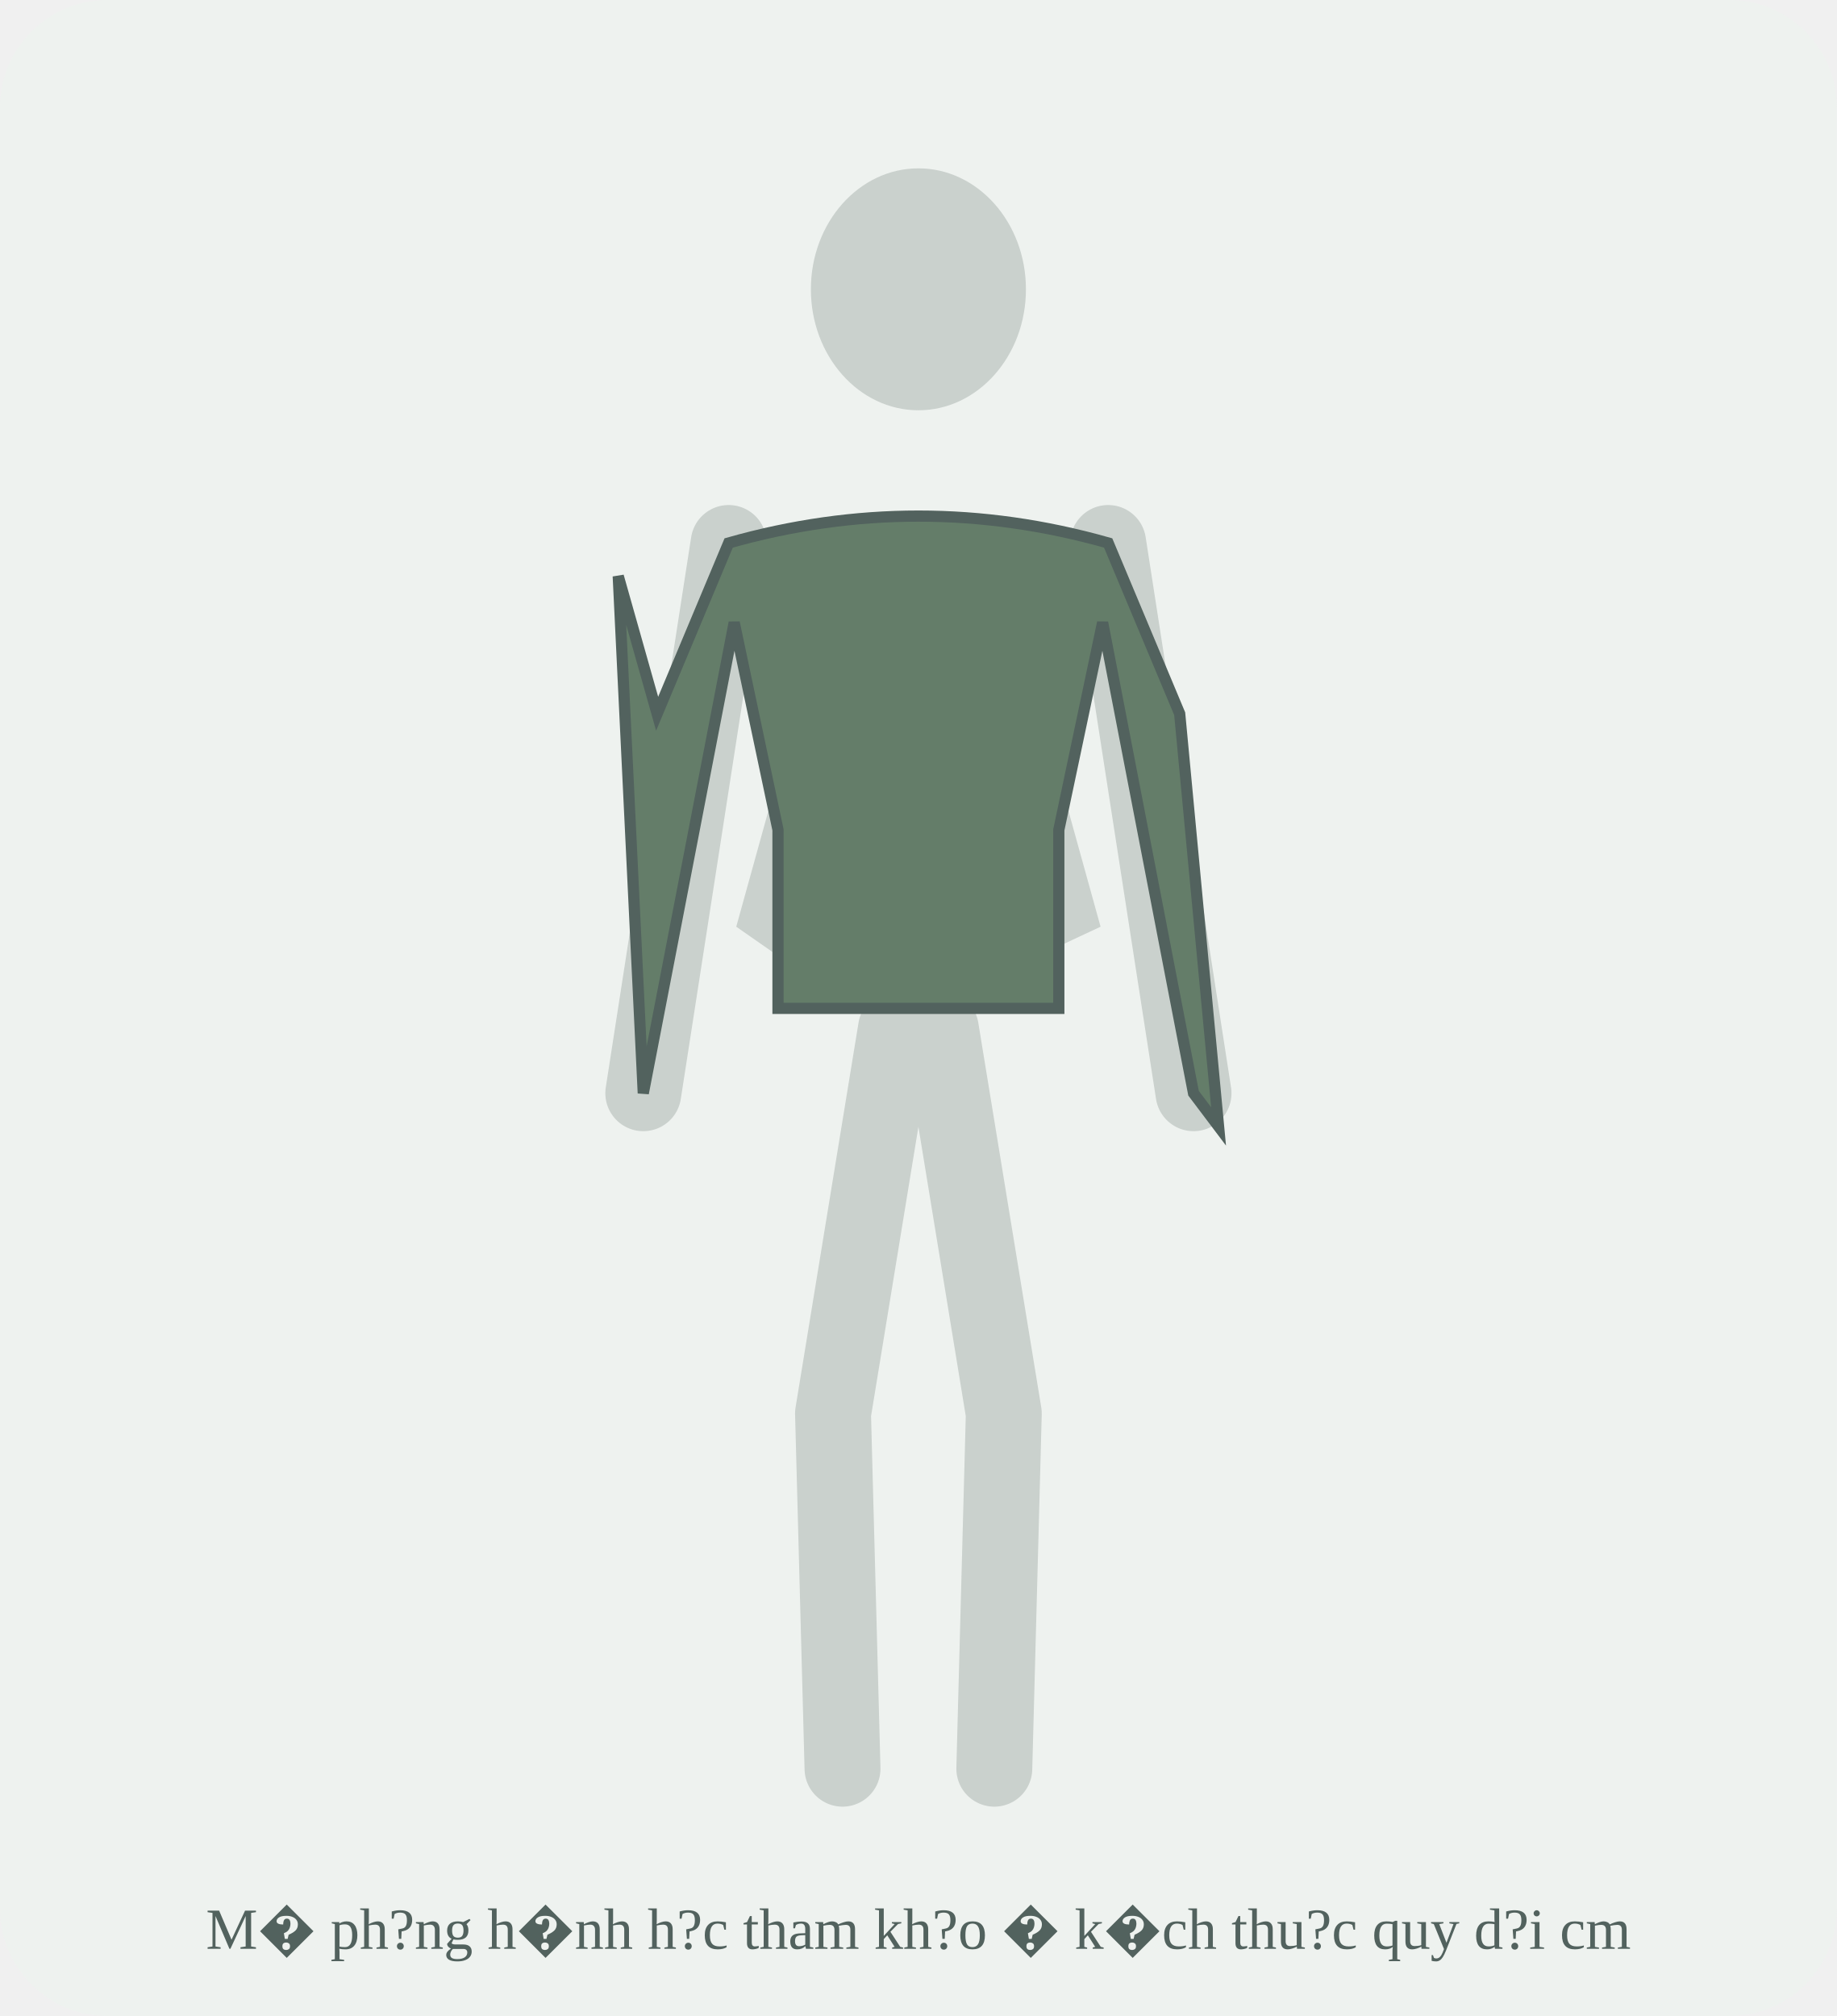
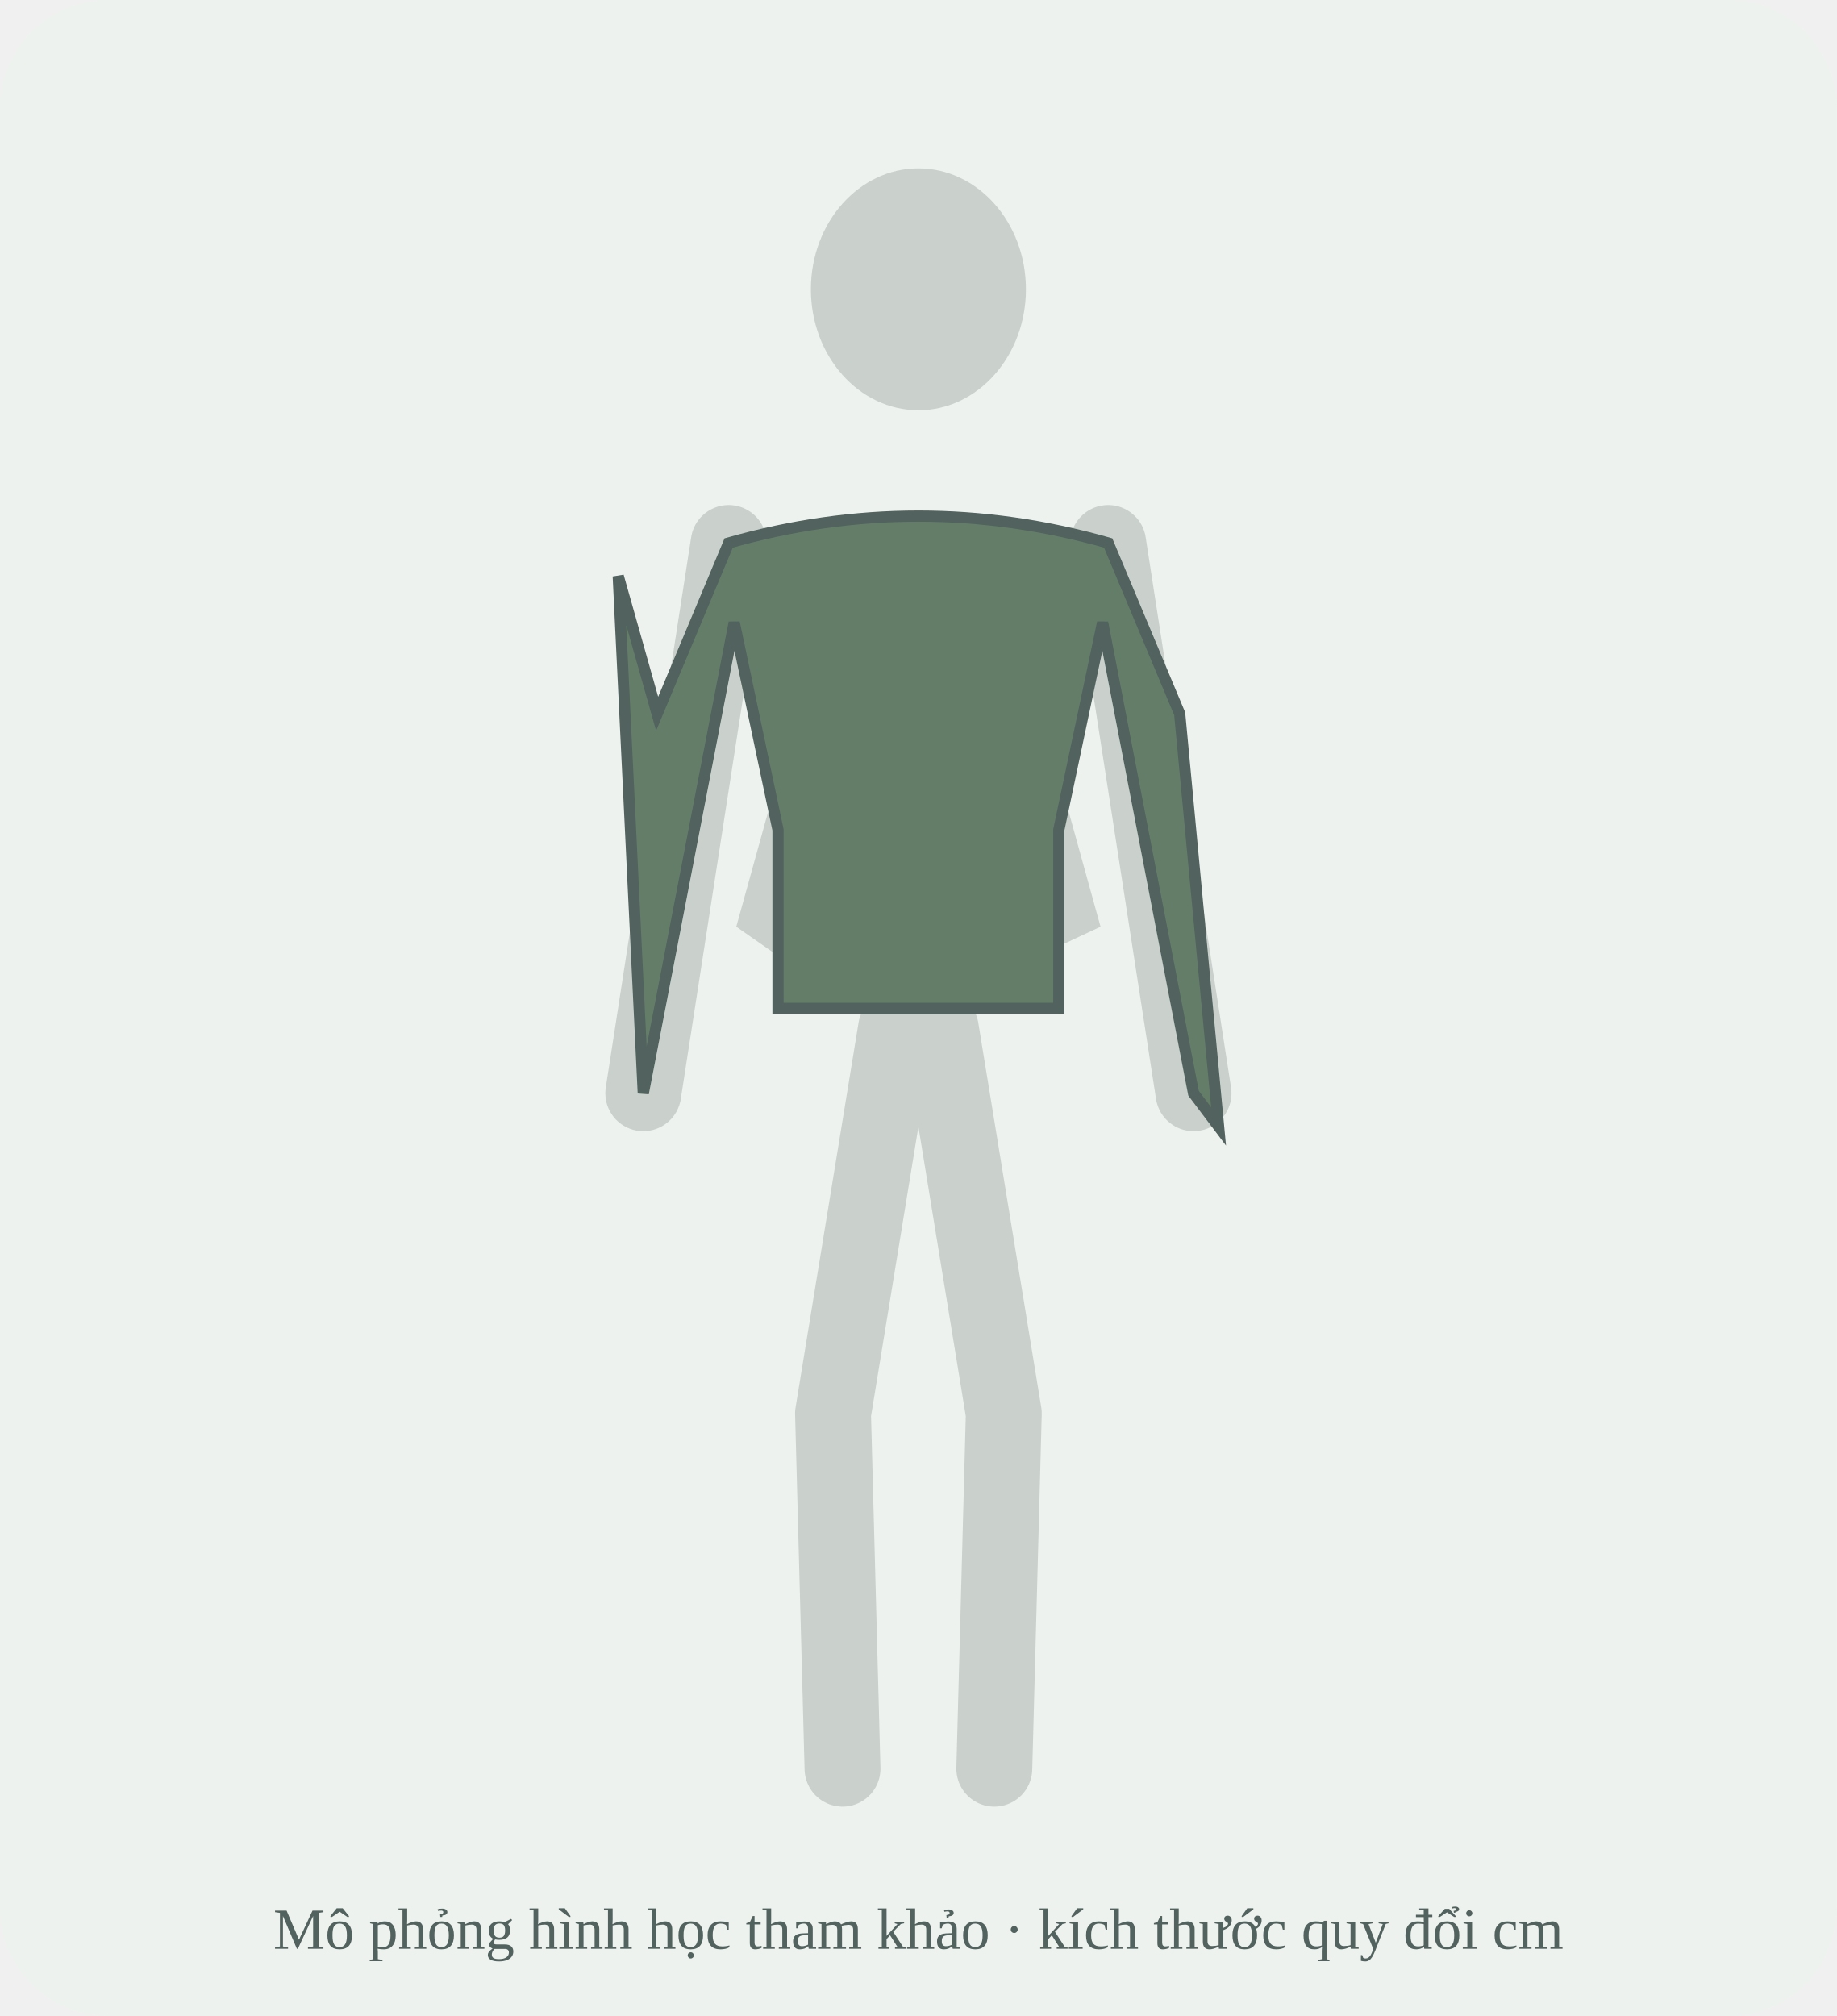
- <svg xmlns="http://www.w3.org/2000/svg" data-garment-id="tpl-outerwear-2" data-garment-category="outerwear" viewBox="0 0 410 450" role="img" aria-label="Ma-no-canh v� trang ph?c minh h?a theo s? do cm">
+ <svg xmlns="http://www.w3.org/2000/svg" data-garment-id="tpl-outerwear-2" data-garment-category="outerwear" viewBox="0 0 410 450" role="img" aria-label="Ma-nơ-canh và trang phục minh họa theo số đo cm">
  <defs>
    <pattern id="ws-stripe" width="12" height="12" patternUnits="userSpaceOnUse">
      <path d="M0 0V12" stroke="#fff" stroke-opacity=".55" stroke-width="3" />
    </pattern>
    <pattern id="ws-check" width="18" height="18" patternUnits="userSpaceOnUse">
      <path d="M0 0H18M0 0V18" stroke="#fff" stroke-opacity=".45" stroke-width="2" />
    </pattern>
    <pattern id="ws-dot" width="14" height="14" patternUnits="userSpaceOnUse">
      <circle cx="4" cy="4" r="2" fill="#fff" fill-opacity=".7" />
    </pattern>
    <pattern id="ws-wave" width="24" height="14" patternUnits="userSpaceOnUse">
      <path d="M0 7Q6 0 12 7T24 7" fill="none" stroke="#fff" stroke-opacity=".6" stroke-width="2" />
    </pattern>
  </defs>
  <rect width="410" height="450" rx="24" fill="#eef2ef" />
  <g transform="">
    <g fill="#b9c1bd" opacity=".68">
      <ellipse cx="205" cy="64.579" rx="24" ry="27" />
      <path d="M 189.16 121.2 L 162.647 121.2 L 166.882 130.958 L 173.659 173.243 L 164.341 206.855 L 197 229.624 L 191 394.8 L 180 394.8 L 197 229.624 L 245.659 206.855 L 236.341 173.243 L 243.118 130.958 L 247.353 121.2 L 220.84 121.2 Z" />
      <path d="M 162.647 121.2 L 143.588 244.024 M 247.353 121.2 L 266.412 244.024 M 200 229.624 L 185.941 315.515 L 188.059 394.8 M 210 229.624 L 224.059 315.515 L 221.941 394.8" fill="none" stroke="#b9c1bd" stroke-width="16.941" stroke-linecap="round" stroke-linejoin="round" />
    </g>
  </g>
  <g transform="">
    <g>
      <path data-garment="tpl-outerwear-2" data-region="main" d="M 162.647 121.2 Q 205 109.2 247.353 121.2 L 263.32 159.318 L 272 251.435 L 266.412 244.024 L 246.118 138.958 L 236.341 185.243 L 236.341 225.083 L 173.659 225.083 L 173.659 185.243 L 163.882 138.958 L 143.588 244.024 L 138 128.612 L 146.68 159.318 Z" fill="#647d69" stroke="#52625e" stroke-width="2.5" vector-effect="non-scaling-stroke" />
    </g>
  </g>
-   <text x="205" y="435" text-anchor="middle" fill="#52625e" font-size="13">M� ph?ng h�nh h?c tham kh?o � k�ch thu?c quy d?i cm</text>
+   <text x="205" y="435" text-anchor="middle" fill="#52625e" font-size="13">Mô phỏng hình học tham khảo · kích thước quy đổi cm</text>
</svg>
